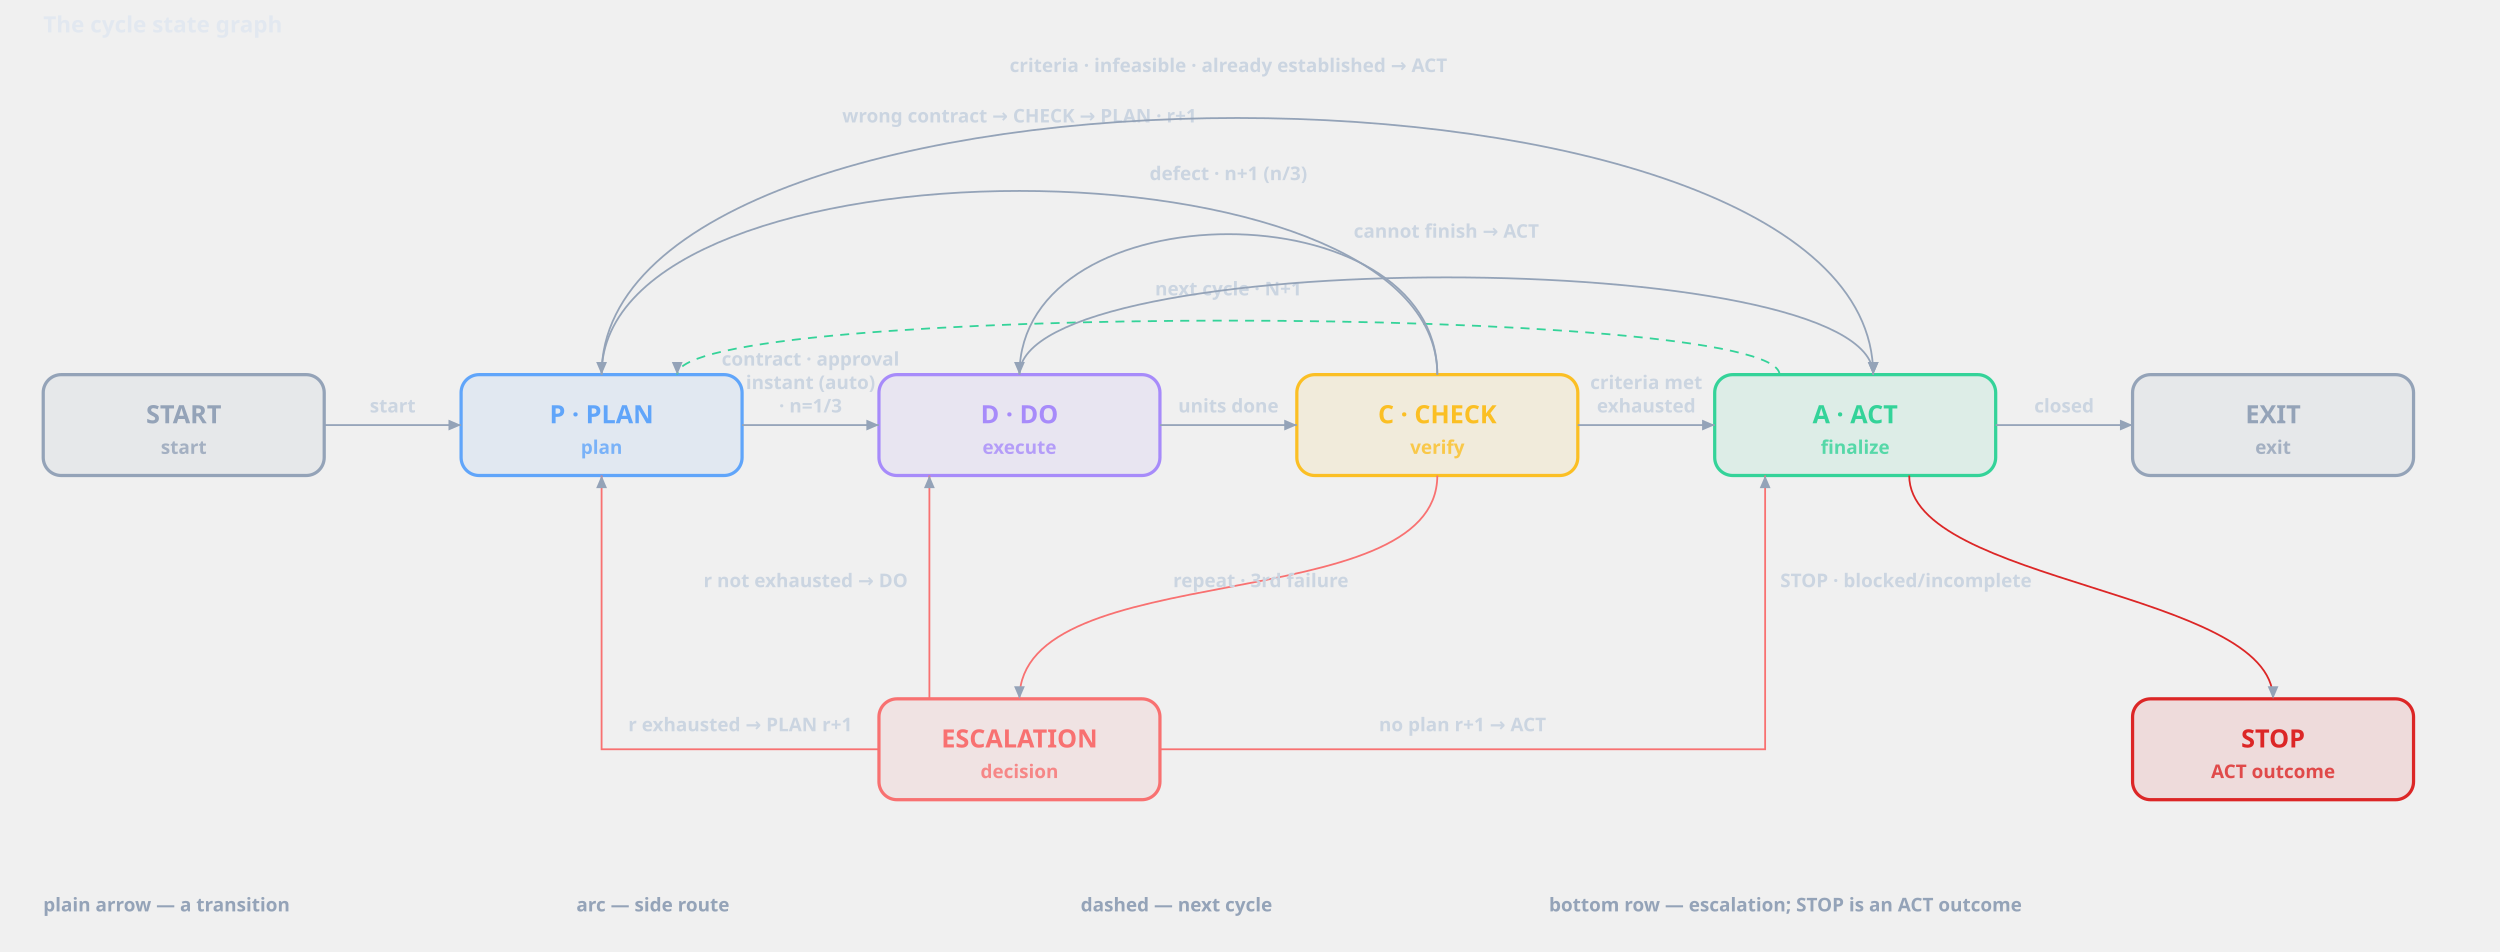
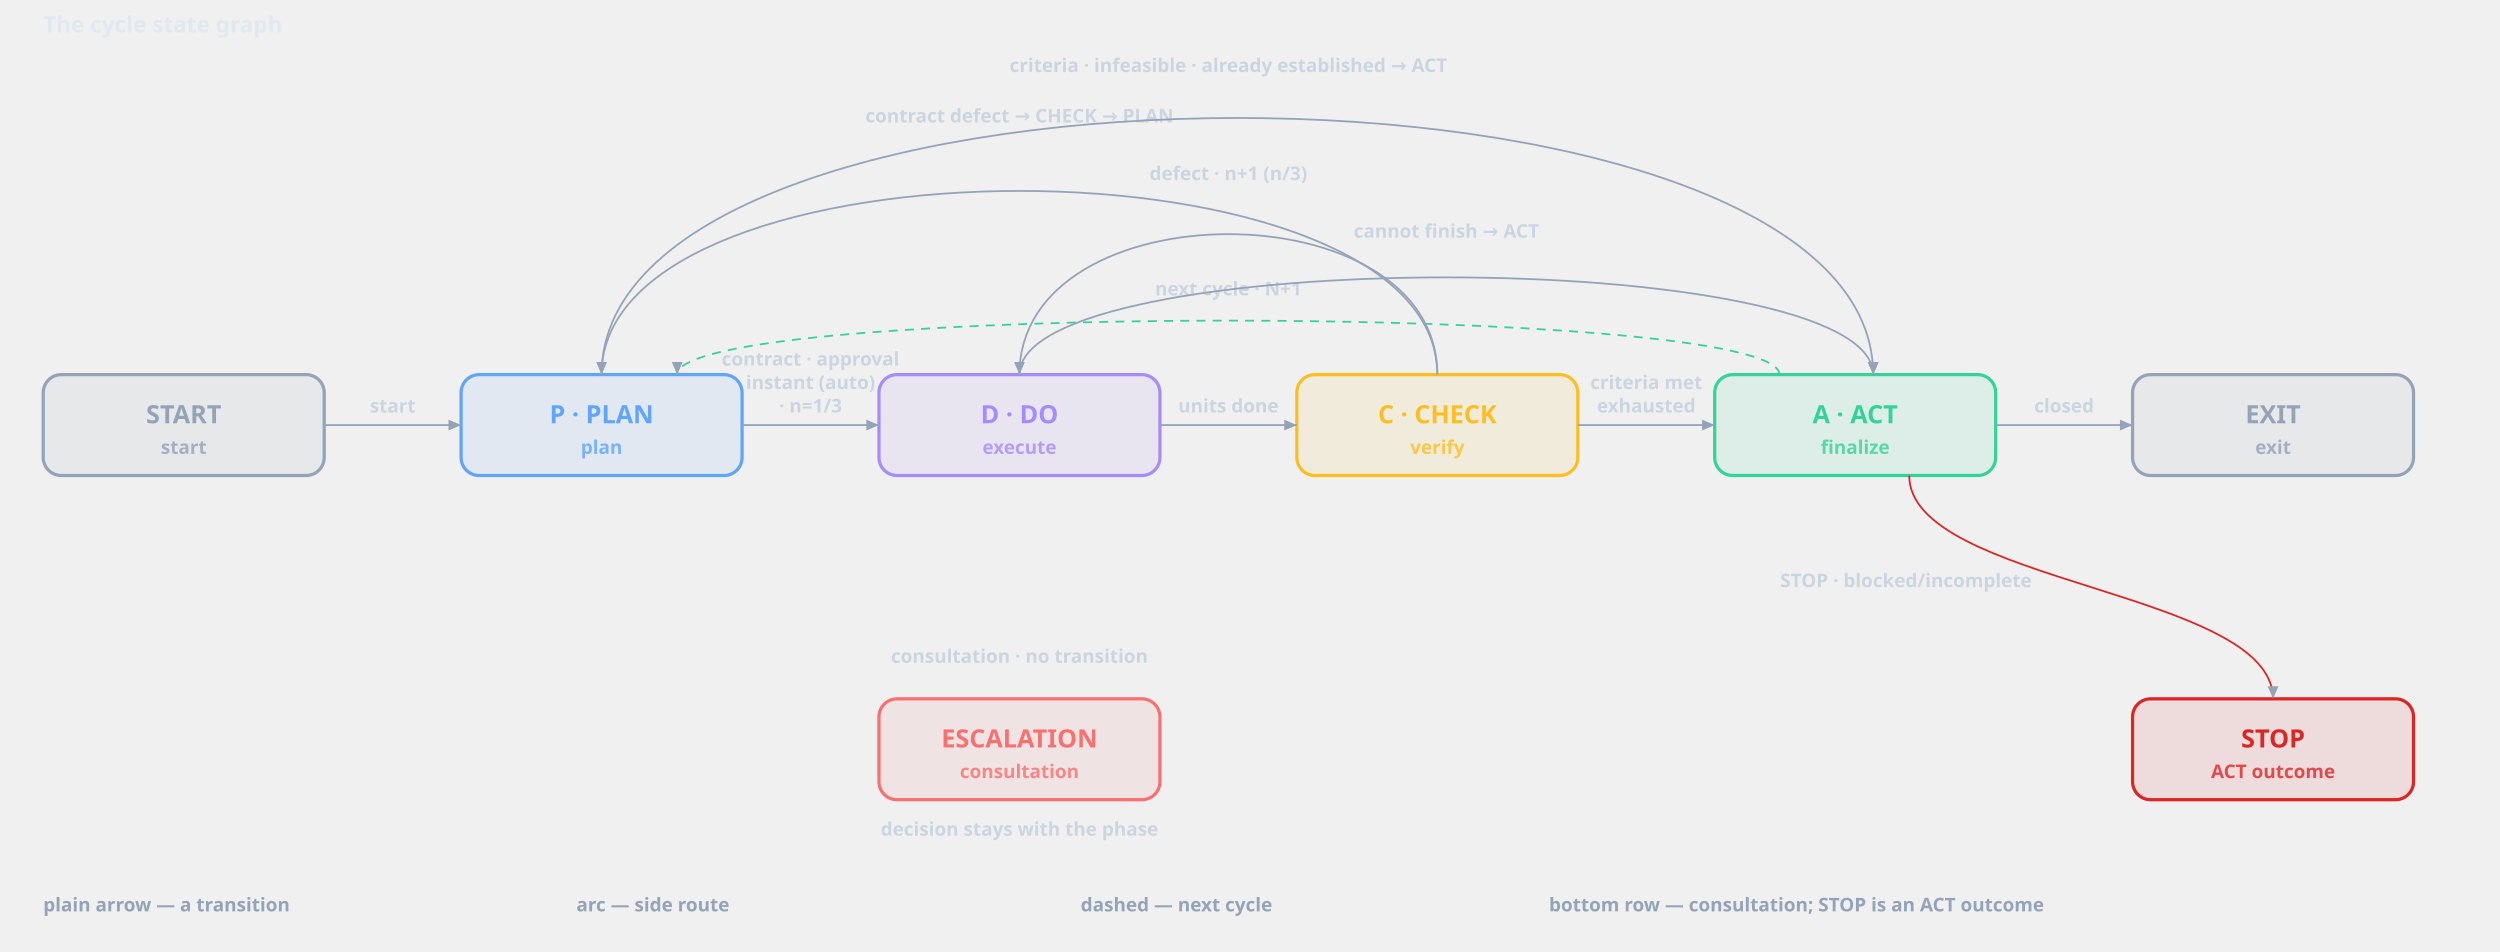
<svg xmlns="http://www.w3.org/2000/svg" viewBox="0 948 1388 528" width="1388" height="528" font-family="Segoe UI, system-ui, sans-serif" role="img">
  <defs>
    <marker id="arrow" markerWidth="9" markerHeight="9" refX="7" refY="3" orient="auto">
      <path d="M0,0 L7,3 L0,6 Z" fill="#94a3b8" />
    </marker>
  </defs>
  <style>
.t{font-size:13px;font-weight:600;fill:#e2e8f0}
.s{font-size:10.5px;fill:#94a3b8}
.h{font-size:12.5px;font-weight:700;fill:#ffffff}
.h2{font-size:12.5px;font-weight:700}
.h3{font-size:9px;font-weight:600}
.g{font-size:10.5px;font-weight:600}
.band{fill:#141d31}
.bt{fill:#ffffff;font-size:15px;font-weight:700}
.ol{fill:#e2e8f0;font-size:11.5px}
.lt{font-size:12.5px;font-weight:700;fill:#e2e8f0}
.ls{font-size:10.5px;fill:#94a3b8}
.lm{font-family:ui-monospace,Consolas,Menlo,monospace;font-size:12px;font-weight:700}
.bm{font-family:ui-monospace,Consolas,Menlo,monospace;font-size:10.5px;font-weight:700}
.st{font-size:14px;font-weight:700}
.ss{font-size:10.5px;font-weight:600}
</style>
  <text x="24" y="34" class="lt">The universal cycle contract</text>
  <rect x="24" y="54" width="1340" height="128" rx="10" class="band" />
  <text x="42" y="80" class="bt">pdca · orchestrator — per-phase inputs · normal: primary · autonomous: pdca-orchestrator (cheap tier only)</text>
-   <text x="42" y="106" class="ol">← PLAN ← “start” · “replan from CHECK” · “r+1 from ESCALATE” · “cycle N+1 from ACT”</text>
-   <text x="42" y="124" class="ol">← DO ← “approval from PLAN” · “defect from CHECK” · “r not exhausted from ESCALATE”</text>
+   <text x="42" y="106" class="ol">← PLAN ← “start” · “replan from CHECK” · “cycle N+1 from ACT”</text>
+   <text x="42" y="124" class="ol">← DO ← “approval from PLAN” · “defect from CHECK”</text>
  <text x="42" y="142" class="ol">← CHECK ← “units done from DO”</text>
  <text x="42" y="160" class="ol">← ESCALATE ← “ambiguity” · “repeat” · “counter exhausted” · “trade-off” · “acceptance risk” · “low PLAN/DO confidence”</text>
  <text x="694.0" y="106" class="ol">← ACT ← “all criteria met from CHECK” · “DO cannot finish” · “PLAN terminal” · “STOP finalization”</text>
  <text x="694.0" y="124" class="ol">← STOP ← “no plan r+1” · “criteria undetermined” · “CHECK exhausted” · “approval refused” — ACT outcome</text>
  <text x="694.0" y="142" class="ol">← EXIT ← “ACT closed”</text>
  <rect x="108.0" y="226" width="212" height="40" rx="8" fill="#2563eb" />
  <text x="214.0" y="251.0" class="h" fill="#ffffff" text-anchor="middle">P · PLAN</text>
  <polyline points="214.0,266 214.0,282" fill="none" stroke="#94a3b8" marker-end="url(#arrow)" />
  <rect x="108.0" y="282" width="212" height="50" rx="8" fill="#223046" stroke="#3b4a63" stroke-width="1" />
  <rect x="109.0" y="289" width="3" height="36" rx="1.5" fill="#0d9488" />
  <rect x="254.0" y="309" width="58" height="17" rx="6" fill="#0d9488" />
  <text x="283.0" y="321.0" class="bm" fill="#cbd5e1" text-anchor="middle">cheap</text>
  <text x="122.0" y="305" class="t">Gather</text>
  <text x="122.0" y="324" class="s">pdca-scout · file:line</text>
  <rect x="108.0" y="344" width="212" height="50" rx="8" fill="#223046" stroke="#3b4a63" stroke-width="1" />
  <rect x="109.0" y="351" width="3" height="36" rx="1.5" fill="#4f46e5" />
  <rect x="254.0" y="371" width="58" height="17" rx="6" fill="#4f46e5" />
  <text x="283.0" y="383.0" class="bm" fill="#cbd5e1" text-anchor="middle">medium</text>
  <text x="122.0" y="367" class="t">Goal · result</text>
  <text x="122.0" y="386" class="s">what and why</text>
  <rect x="108.0" y="406" width="212" height="50" rx="8" fill="#223046" stroke="#3b4a63" stroke-width="1" />
  <rect x="109.0" y="413" width="3" height="36" rx="1.5" fill="#4f46e5" />
  <rect x="254.0" y="433" width="58" height="17" rx="6" fill="#4f46e5" />
  <text x="283.0" y="445.0" class="bm" fill="#cbd5e1" text-anchor="middle">medium</text>
  <text x="122.0" y="429" class="t">Requested = delivered</text>
  <text x="122.0" y="448" class="s">the user's own words</text>
  <rect x="108.0" y="468" width="212" height="50" rx="8" fill="#223046" stroke="#3b4a63" stroke-width="1" />
  <rect x="109.0" y="475" width="3" height="36" rx="1.5" fill="#4f46e5" />
  <rect x="254.0" y="495" width="58" height="17" rx="6" fill="#4f46e5" />
  <text x="283.0" y="507.0" class="bm" fill="#cbd5e1" text-anchor="middle">medium</text>
  <text x="122.0" y="491" class="t">Form · skill</text>
  <text x="122.0" y="510" class="s">rationale for the choice</text>
  <rect x="108.0" y="530" width="212" height="50" rx="8" fill="#223046" stroke="#3b4a63" stroke-width="1" />
  <rect x="109.0" y="537" width="3" height="36" rx="1.5" fill="#4f46e5" />
  <rect x="254.0" y="557" width="58" height="17" rx="6" fill="#4f46e5" />
  <text x="283.0" y="569.0" class="bm" fill="#cbd5e1" text-anchor="middle">medium</text>
  <text x="122.0" y="553" class="t">Bounds · assumptions</text>
  <text x="122.0" y="572" class="s">task constraints</text>
  <rect x="108.0" y="592" width="212" height="50" rx="8" fill="#223046" stroke="#3b4a63" stroke-width="1" />
  <rect x="109.0" y="599" width="3" height="36" rx="1.5" fill="#4f46e5" />
  <rect x="254.0" y="619" width="58" height="17" rx="6" fill="#4f46e5" />
  <text x="283.0" y="631.0" class="bm" fill="#cbd5e1" text-anchor="middle">medium</text>
  <text x="122.0" y="615" class="t">Acceptance criteria</text>
  <text x="122.0" y="634" class="s">ID · observable outcome</text>
  <rect x="108.0" y="654" width="212" height="50" rx="8" fill="#223046" stroke="#3b4a63" stroke-width="1" />
  <rect x="109.0" y="661" width="3" height="36" rx="1.5" fill="#4f46e5" />
  <rect x="254.0" y="681" width="58" height="17" rx="6" fill="#4f46e5" />
  <text x="283.0" y="693.0" class="bm" fill="#cbd5e1" text-anchor="middle">medium</text>
  <text x="122.0" y="677" class="t">Means · access</text>
  <text x="122.0" y="696" class="s">limits, not a choice</text>
  <rect x="108.0" y="716" width="212" height="50" rx="8" fill="#223046" stroke="#3b4a63" stroke-width="1" />
  <rect x="109.0" y="723" width="3" height="36" rx="1.5" fill="#4f46e5" />
  <rect x="254.0" y="743" width="58" height="17" rx="6" fill="#4f46e5" />
  <text x="283.0" y="755.0" class="bm" fill="#cbd5e1" text-anchor="middle">medium</text>
  <text x="122.0" y="739" class="t">Risks · stop rules</text>
  <text x="122.0" y="758" class="s">when to stop</text>
  <rect x="108.0" y="778" width="212" height="50" rx="8" fill="#223046" stroke="#3b4a63" stroke-width="1" />
  <rect x="109.0" y="785" width="3" height="36" rx="1.5" fill="#4f46e5" />
  <rect x="254.0" y="805" width="58" height="17" rx="6" fill="#4f46e5" />
  <text x="283.0" y="817.0" class="bm" fill="#cbd5e1" text-anchor="middle">medium</text>
  <text x="122.0" y="801" class="t">Effort policy</text>
  <text x="122.0" y="820" class="s">estimate, not a cap</text>
  <polyline points="214.0,332 214.0,344" fill="none" stroke="#64748b" marker-end="url(#arrow)" />
  <polyline points="214.0,394 214.0,406" fill="none" stroke="#64748b" marker-end="url(#arrow)" />
  <polyline points="214.0,456 214.0,468" fill="none" stroke="#64748b" marker-end="url(#arrow)" />
  <polyline points="214.0,518 214.0,530" fill="none" stroke="#64748b" marker-end="url(#arrow)" />
  <polyline points="214.0,580 214.0,592" fill="none" stroke="#64748b" marker-end="url(#arrow)" />
  <polyline points="214.0,642 214.0,654" fill="none" stroke="#64748b" marker-end="url(#arrow)" />
  <polyline points="214.0,704 214.0,716" fill="none" stroke="#64748b" marker-end="url(#arrow)" />
  <polyline points="214.0,766 214.0,778" fill="none" stroke="#64748b" marker-end="url(#arrow)" />
  <rect x="102.0" y="274" width="224" height="562" rx="12" fill="none" stroke="#2563eb" stroke-opacity="0.6" stroke-width="1.6" />
  <rect x="348.0" y="226" width="212" height="40" rx="8" fill="#7c3aed" />
  <text x="454.0" y="251.0" class="h" fill="#ffffff" text-anchor="middle">D · DO</text>
  <polyline points="454.0,266 454.0,282" fill="none" stroke="#94a3b8" marker-end="url(#arrow)" />
  <rect x="348.0" y="282" width="212" height="50" rx="8" fill="#223046" stroke="#3b4a63" stroke-width="1" />
  <rect x="349.0" y="289" width="3" height="36" rx="1.5" fill="#0d9488" />
  <rect x="494.0" y="309" width="58" height="17" rx="6" fill="#0d9488" />
  <text x="523.0" y="321.0" class="bm" fill="#cbd5e1" text-anchor="middle">cheap</text>
  <text x="362.0" y="305" class="t">Execute the contract</text>
  <text x="362.0" y="324" class="s">method chosen by DO</text>
  <rect x="348.0" y="344" width="212" height="50" rx="8" fill="#223046" stroke="#3b4a63" stroke-width="1" />
  <rect x="349.0" y="351" width="3" height="36" rx="1.5" fill="#0d9488" />
  <rect x="494.0" y="371" width="58" height="17" rx="6" fill="#0d9488" />
  <text x="523.0" y="383.0" class="bm" fill="#cbd5e1" text-anchor="middle">cheap</text>
  <text x="362.0" y="367" class="t">Units</text>
  <text x="362.0" y="386" class="s">ID · links · owner</text>
  <rect x="348.0" y="406" width="212" height="50" rx="8" fill="#223046" stroke="#3b4a63" stroke-width="1" />
  <rect x="349.0" y="413" width="3" height="36" rx="1.5" fill="#0d9488" />
  <rect x="494.0" y="433" width="58" height="17" rx="6" fill="#0d9488" />
  <text x="523.0" y="445.0" class="bm" fill="#cbd5e1" text-anchor="middle">cheap</text>
  <text x="362.0" y="429" class="t">Parallelism</text>
  <text x="362.0" y="448" class="s">stay disjoint</text>
  <rect x="348.0" y="468" width="212" height="50" rx="8" fill="#223046" stroke="#3b4a63" stroke-width="1" />
  <rect x="349.0" y="475" width="3" height="36" rx="1.5" fill="#0d9488" />
  <rect x="494.0" y="495" width="58" height="17" rx="6" fill="#0d9488" />
  <text x="523.0" y="507.0" class="bm" fill="#cbd5e1" text-anchor="middle">cheap</text>
  <text x="362.0" y="491" class="t">Evidence</text>
  <text x="362.0" y="510" class="s">log under evidence_root</text>
  <rect x="348.0" y="530" width="212" height="50" rx="8" fill="#223046" stroke="#3b4a63" stroke-width="1" />
  <rect x="349.0" y="537" width="3" height="36" rx="1.5" fill="#0d9488" />
  <rect x="494.0" y="557" width="58" height="17" rx="6" fill="#0d9488" />
  <text x="523.0" y="569.0" class="bm" fill="#cbd5e1" text-anchor="middle">cheap</text>
  <text x="362.0" y="553" class="t">Blockers</text>
  <text x="362.0" y="572" class="s">recorded explicitly</text>
  <rect x="348.0" y="592" width="212" height="50" rx="8" fill="#223046" stroke="#3b4a63" stroke-width="1" />
  <rect x="349.0" y="599" width="3" height="36" rx="1.5" fill="#0d9488" />
  <rect x="494.0" y="619" width="58" height="17" rx="6" fill="#0d9488" />
  <text x="523.0" y="631.0" class="bm" fill="#cbd5e1" text-anchor="middle">cheap</text>
  <text x="362.0" y="615" class="t">Unfinished</text>
  <text x="362.0" y="634" class="s">stays open</text>
  <rect x="348.0" y="654" width="212" height="50" rx="8" fill="#223046" stroke="#3b4a63" stroke-width="1" />
  <rect x="349.0" y="661" width="3" height="36" rx="1.5" fill="#0d9488" />
  <rect x="494.0" y="681" width="58" height="17" rx="6" fill="#0d9488" />
  <text x="523.0" y="693.0" class="bm" fill="#cbd5e1" text-anchor="middle">cheap</text>
  <text x="362.0" y="677" class="t">Anchor re-check</text>
  <text x="362.0" y="696" class="s">drift → incomplete</text>
  <rect x="348.0" y="716" width="212" height="50" rx="8" fill="#223046" stroke="#3b4a63" stroke-width="1" />
  <rect x="349.0" y="723" width="3" height="36" rx="1.5" fill="#0d9488" />
  <rect x="494.0" y="743" width="58" height="17" rx="6" fill="#0d9488" />
  <text x="523.0" y="755.0" class="bm" fill="#cbd5e1" text-anchor="middle">cheap</text>
  <text x="362.0" y="739" class="t">Candidate report</text>
  <text x="362.0" y="758" class="s">no verdict · no PASS</text>
  <polyline points="454.0,332 454.0,344" fill="none" stroke="#64748b" marker-end="url(#arrow)" />
  <polyline points="454.0,394 454.0,406" fill="none" stroke="#64748b" marker-end="url(#arrow)" />
  <polyline points="454.0,456 454.0,468" fill="none" stroke="#64748b" marker-end="url(#arrow)" />
  <polyline points="454.0,518 454.0,530" fill="none" stroke="#64748b" marker-end="url(#arrow)" />
  <polyline points="454.0,580 454.0,592" fill="none" stroke="#64748b" marker-end="url(#arrow)" />
  <polyline points="454.0,642 454.0,654" fill="none" stroke="#64748b" marker-end="url(#arrow)" />
  <polyline points="454.0,704 454.0,716" fill="none" stroke="#64748b" marker-end="url(#arrow)" />
  <rect x="342.0" y="274" width="224" height="500" rx="12" fill="none" stroke="#7c3aed" stroke-opacity="0.6" stroke-width="1.6" />
  <rect x="588.0" y="226" width="212" height="40" rx="8" fill="#d97706" />
  <text x="694.0" y="251.0" class="h" fill="#ffffff" text-anchor="middle">C · CHECK</text>
  <polyline points="694.0,266 694.0,282" fill="none" stroke="#94a3b8" marker-end="url(#arrow)" />
  <rect x="588.0" y="282" width="212" height="50" rx="8" fill="#223046" stroke="#3b4a63" stroke-width="1" />
  <rect x="589.0" y="289" width="3" height="36" rx="1.5" fill="#4f46e5" />
  <rect x="734.0" y="309" width="58" height="17" rx="6" fill="#4f46e5" />
  <text x="763.0" y="321.0" class="bm" fill="#cbd5e1" text-anchor="middle">medium</text>
  <text x="602.0" y="305" class="t">Criteria</text>
  <text x="602.0" y="324" class="s">met | unmet | unverified</text>
  <rect x="588.0" y="344" width="212" height="50" rx="8" fill="#223046" stroke="#3b4a63" stroke-width="1" />
  <rect x="589.0" y="351" width="3" height="36" rx="1.5" fill="#4f46e5" />
  <rect x="734.0" y="371" width="58" height="17" rx="6" fill="#4f46e5" />
  <text x="763.0" y="383.0" class="bm" fill="#cbd5e1" text-anchor="middle">medium</text>
  <text x="602.0" y="367" class="t">Criteria assessment</text>
  <text x="602.0" y="386" class="s">requirements · logic</text>
  <rect x="588.0" y="406" width="212" height="50" rx="8" fill="#223046" stroke="#3b4a63" stroke-width="1" />
  <rect x="589.0" y="413" width="3" height="36" rx="1.5" fill="#4f46e5" />
  <rect x="734.0" y="433" width="58" height="17" rx="6" fill="#4f46e5" />
  <text x="763.0" y="445.0" class="bm" fill="#cbd5e1" text-anchor="middle">medium</text>
  <text x="602.0" y="429" class="t">Consistency</text>
  <text x="602.0" y="448" class="s">of the parts</text>
  <rect x="588.0" y="468" width="212" height="50" rx="8" fill="#223046" stroke="#3b4a63" stroke-width="1" />
  <rect x="589.0" y="475" width="3" height="36" rx="1.5" fill="#4f46e5" />
  <rect x="734.0" y="495" width="58" height="17" rx="6" fill="#4f46e5" />
  <text x="763.0" y="507.0" class="bm" fill="#cbd5e1" text-anchor="middle">medium</text>
  <text x="602.0" y="491" class="t">Findings</text>
  <text x="602.0" y="510" class="s">+ severity · own status</text>
  <rect x="588.0" y="530" width="212" height="50" rx="8" fill="#223046" stroke="#3b4a63" stroke-width="1" />
  <rect x="589.0" y="537" width="3" height="36" rx="1.5" fill="#4f46e5" />
  <rect x="734.0" y="557" width="58" height="17" rx="6" fill="#4f46e5" />
  <text x="763.0" y="569.0" class="bm" fill="#cbd5e1" text-anchor="middle">medium</text>
  <text x="602.0" y="553" class="t">Zero-selection run</text>
  <text x="602.0" y="572" class="s">not success</text>
  <rect x="588.0" y="592" width="212" height="50" rx="8" fill="#223046" stroke="#3b4a63" stroke-width="1" />
  <rect x="589.0" y="599" width="3" height="36" rx="1.5" fill="#4f46e5" />
  <rect x="734.0" y="619" width="58" height="17" rx="6" fill="#4f46e5" />
  <text x="763.0" y="631.0" class="bm" fill="#cbd5e1" text-anchor="middle">medium</text>
  <text x="602.0" y="615" class="t">Exceptions</text>
  <text x="602.0" y="634" class="s">catalog · threshold</text>
  <rect x="588.0" y="654" width="212" height="50" rx="8" fill="#223046" stroke="#3b4a63" stroke-width="1" />
  <rect x="589.0" y="661" width="3" height="36" rx="1.5" fill="#4f46e5" />
  <rect x="734.0" y="681" width="58" height="17" rx="6" fill="#4f46e5" />
  <text x="763.0" y="693.0" class="bm" fill="#cbd5e1" text-anchor="middle">medium</text>
  <text x="602.0" y="677" class="t">Routing</text>
  <text x="602.0" y="696" class="s">DO · PLAN · ACT</text>
  <polyline points="694.0,332 694.0,344" fill="none" stroke="#64748b" marker-end="url(#arrow)" />
  <polyline points="694.0,394 694.0,406" fill="none" stroke="#64748b" marker-end="url(#arrow)" />
  <polyline points="694.0,456 694.0,468" fill="none" stroke="#64748b" marker-end="url(#arrow)" />
  <polyline points="694.0,518 694.0,530" fill="none" stroke="#64748b" marker-end="url(#arrow)" />
  <polyline points="694.0,580 694.0,592" fill="none" stroke="#64748b" marker-end="url(#arrow)" />
  <polyline points="694.0,642 694.0,654" fill="none" stroke="#64748b" marker-end="url(#arrow)" />
  <rect x="582.0" y="274" width="224" height="438" rx="12" fill="none" stroke="#d97706" stroke-opacity="0.6" stroke-width="1.6" />
  <rect x="828.0" y="226" width="212" height="40" rx="8" fill="#b91c1c" fill-opacity="0.10" stroke="#b91c1c" stroke-width="1.5" stroke-dasharray="5,4" />
  <text x="934.0" y="244.0" class="h2" fill="#b91c1c" text-anchor="middle">E · ESCALATE</text>
-   <text x="934.0" y="259.0" class="h3" fill="#b91c1c" opacity="0.85" text-anchor="middle">a transition, not a phase</text>
+   <text x="934.0" y="259.0" class="h3" fill="#b91c1c" opacity="0.85" text-anchor="middle">consultation, not a phase</text>
  <polyline points="934.0,266 934.0,282" fill="none" stroke="#94a3b8" marker-end="url(#arrow)" />
  <rect x="828.0" y="282" width="212" height="50" rx="8" fill="#223046" stroke="#3b4a63" stroke-width="1" />
  <rect x="829.0" y="289" width="3" height="36" rx="1.5" fill="#0d9488" />
  <rect x="974.0" y="309" width="58" height="17" rx="6" fill="#0d9488" />
  <text x="1003.0" y="321.0" class="bm" fill="#cbd5e1" text-anchor="middle">cheap</text>
  <text x="842.0" y="305" class="t">Scout</text>
  <text x="842.0" y="324" class="s">pdca-scout · file:line</text>
  <rect x="828.0" y="344" width="212" height="50" rx="8" fill="#223046" stroke="#3b4a63" stroke-width="1" />
  <rect x="829.0" y="351" width="3" height="36" rx="1.5" fill="#ea580c" />
  <rect x="974.0" y="371" width="58" height="17" rx="6" fill="#ea580c" />
  <text x="1003.0" y="383.0" class="bm" fill="#cbd5e1" text-anchor="middle">strong</text>
  <text x="842.0" y="367" class="t">Triggers</text>
  <text x="842.0" y="386" class="s">ambiguity</text>
  <rect x="828.0" y="406" width="212" height="50" rx="8" fill="#223046" stroke="#3b4a63" stroke-width="1" />
  <rect x="829.0" y="413" width="3" height="36" rx="1.5" fill="#ea580c" />
  <rect x="974.0" y="433" width="58" height="17" rx="6" fill="#ea580c" />
  <text x="1003.0" y="445.0" class="bm" fill="#cbd5e1" text-anchor="middle">strong</text>
  <text x="842.0" y="429" class="t">3rd failure</text>
  <text x="842.0" y="448" class="s">CHECK(r) exhausted</text>
  <rect x="828.0" y="468" width="212" height="50" rx="8" fill="#223046" stroke="#3b4a63" stroke-width="1" />
  <rect x="829.0" y="475" width="3" height="36" rx="1.5" fill="#ea580c" />
  <rect x="974.0" y="495" width="58" height="17" rx="6" fill="#ea580c" />
  <text x="1003.0" y="507.0" class="bm" fill="#cbd5e1" text-anchor="middle">strong</text>
  <text x="842.0" y="491" class="t">Irreversible trade-off</text>
  <text x="842.0" y="510" class="s">cost of the call</text>
  <rect x="828.0" y="530" width="212" height="50" rx="8" fill="#223046" stroke="#3b4a63" stroke-width="1" />
  <rect x="829.0" y="537" width="3" height="36" rx="1.5" fill="#ea580c" />
  <rect x="974.0" y="557" width="58" height="17" rx="6" fill="#ea580c" />
  <text x="1003.0" y="569.0" class="bm" fill="#cbd5e1" text-anchor="middle">strong</text>
  <text x="842.0" y="553" class="t">Recommendation</text>
  <text x="842.0" y="572" class="s">each keeps its own</text>
  <polyline points="934.0,332 934.0,344" fill="none" stroke="#64748b" marker-end="url(#arrow)" />
  <polyline points="934.0,394 934.0,406" fill="none" stroke="#64748b" marker-end="url(#arrow)" />
  <polyline points="934.0,456 934.0,468" fill="none" stroke="#64748b" marker-end="url(#arrow)" />
  <polyline points="934.0,518 934.0,530" fill="none" stroke="#64748b" marker-end="url(#arrow)" />
  <rect x="822.0" y="274" width="224" height="314" rx="12" fill="none" stroke="#b91c1c" stroke-opacity="0.6" stroke-width="1.6" stroke-dasharray="5,4" />
  <rect x="1068.0" y="226" width="212" height="40" rx="8" fill="#059669" />
  <text x="1174.0" y="251.0" class="h" fill="#ffffff" text-anchor="middle">A · ACT</text>
  <polyline points="1174.0,266 1174.0,282" fill="none" stroke="#94a3b8" marker-end="url(#arrow)" />
  <rect x="1068.0" y="282" width="212" height="50" rx="8" fill="#223046" stroke="#3b4a63" stroke-width="1" />
  <rect x="1069.0" y="289" width="3" height="36" rx="1.5" fill="#0d9488" />
  <rect x="1214.0" y="309" width="58" height="17" rx="6" fill="#0d9488" />
  <text x="1243.0" y="321.0" class="bm" fill="#cbd5e1" text-anchor="middle">cheap</text>
  <text x="1082.0" y="305" class="t">Finalization</text>
  <text x="1082.0" y="324" class="s">PASS · incomplete</text>
  <rect x="1068.0" y="344" width="212" height="50" rx="8" fill="#223046" stroke="#3b4a63" stroke-width="1" />
  <rect x="1069.0" y="351" width="3" height="36" rx="1.5" fill="#0d9488" />
  <rect x="1214.0" y="371" width="58" height="17" rx="6" fill="#0d9488" />
  <text x="1243.0" y="383.0" class="bm" fill="#cbd5e1" text-anchor="middle">cheap</text>
  <text x="1082.0" y="367" class="t">Limitations</text>
  <text x="1082.0" y="386" class="s">finalization bounds</text>
  <rect x="1068.0" y="406" width="212" height="50" rx="8" fill="#223046" stroke="#3b4a63" stroke-width="1" />
  <rect x="1069.0" y="413" width="3" height="36" rx="1.5" fill="#0d9488" />
  <rect x="1214.0" y="433" width="58" height="17" rx="6" fill="#0d9488" />
  <text x="1243.0" y="445.0" class="bm" fill="#cbd5e1" text-anchor="middle">cheap</text>
  <text x="1082.0" y="429" class="t">Status file</text>
  <text x="1082.0" y="448" class="s">source of truth</text>
  <rect x="1068.0" y="468" width="212" height="50" rx="8" fill="#223046" stroke="#3b4a63" stroke-width="1" />
  <rect x="1069.0" y="475" width="3" height="36" rx="1.5" fill="#0d9488" />
  <rect x="1214.0" y="495" width="58" height="17" rx="6" fill="#0d9488" />
  <text x="1243.0" y="507.0" class="bm" fill="#cbd5e1" text-anchor="middle">cheap</text>
  <text x="1082.0" y="491" class="t">Handoff</text>
  <text x="1082.0" y="510" class="s">EXIT · PLAN N+1 · STOP</text>
  <polyline points="1174.0,332 1174.0,344" fill="none" stroke="#64748b" marker-end="url(#arrow)" />
  <polyline points="1174.0,394 1174.0,406" fill="none" stroke="#64748b" marker-end="url(#arrow)" />
  <polyline points="1174.0,456 1174.0,468" fill="none" stroke="#64748b" marker-end="url(#arrow)" />
  <rect x="1062.0" y="274" width="224" height="252" rx="12" fill="none" stroke="#059669" stroke-opacity="0.6" stroke-width="1.6" />
  <polyline points="198.0,182 198.0,226" fill="none" stroke="#94a3b8" data-edge-id="dispatch_p" marker-end="url(#arrow)" />
  <text x="190.0" y="200.5" class="g" fill="#94a3b8" text-anchor="end">facts gathered</text>
  <text x="190.0" y="213.5" class="g" fill="#94a3b8" text-anchor="end">replan from CHECK</text>
  <polyline points="230.0,226 230.0,182" fill="none" stroke="#94a3b8" data-edge-id="return_p" marker-end="url(#arrow)" />
  <polyline points="438.0,182 438.0,226" fill="none" stroke="#94a3b8" data-edge-id="dispatch_d" marker-end="url(#arrow)" />
  <text x="430.0" y="200.5" class="g" fill="#94a3b8" text-anchor="end">plan accepted · approval</text>
  <text x="430.0" y="213.5" class="g" fill="#94a3b8" text-anchor="end">anchors re-checked</text>
  <polyline points="470.0,226 470.0,182" fill="none" stroke="#94a3b8" data-edge-id="return_d" marker-end="url(#arrow)" />
  <polyline points="678.0,182 678.0,226" fill="none" stroke="#94a3b8" data-edge-id="dispatch_c" marker-end="url(#arrow)" />
  <text x="670.0" y="200.5" class="g" fill="#94a3b8" text-anchor="end">all active units done</text>
  <text x="670.0" y="213.5" class="g" fill="#94a3b8" text-anchor="end">zero selection ≠ success</text>
  <polyline points="710.0,226 710.0,182" fill="none" stroke="#94a3b8" data-edge-id="return_c" marker-end="url(#arrow)" />
  <polyline points="918.0,182 918.0,226" fill="none" stroke="#94a3b8" data-edge-id="dispatch_e" marker-end="url(#arrow)" />
  <text x="910.0" y="200.5" class="g" fill="#94a3b8" text-anchor="end">ambiguity</text>
  <text x="910.0" y="213.5" class="g" fill="#94a3b8" text-anchor="end">repeat · 3rd failure</text>
  <polyline points="950.0,226 950.0,182" fill="none" stroke="#94a3b8" data-edge-id="return_e" marker-end="url(#arrow)" />
  <polyline points="1158.0,182 1158.0,226" fill="none" stroke="#94a3b8" data-edge-id="dispatch_a" marker-end="url(#arrow)" />
  <text x="1150.0" y="200.5" class="g" fill="#94a3b8" text-anchor="end">criteria met</text>
  <text x="1150.0" y="213.5" class="g" fill="#94a3b8" text-anchor="end">or STOP → ACT</text>
  <polyline points="1190.0,226 1190.0,182" fill="none" stroke="#94a3b8" data-edge-id="return_a" marker-end="url(#arrow)" />
  <rect x="24.0" y="898" width="15" height="15" rx="4" fill="#0d9488" />
  <text x="46.0" y="910" class="lt">cheap tier</text>
  <rect x="46.0" y="918" width="53.0" height="21" rx="7" fill="#0d9488" />
  <text x="72.5" y="933" class="lm" fill="#ffffff" text-anchor="middle">cheap</text>
  <text x="109.0" y="933" class="ls">pdca-executor · pdca-orchestrator · pdca-scout</text>
  <rect x="470.667" y="898" width="15" height="15" rx="4" fill="#4f46e5" />
  <text x="492.667" y="910" class="lt">medium tier</text>
  <rect x="492.667" y="918" width="60.4" height="21" rx="7" fill="#4f46e5" />
  <text x="522.867" y="933" class="lm" fill="#ffffff" text-anchor="middle">medium</text>
  <text x="563.067" y="933" class="ls">pdca-planner · pdca-check</text>
  <rect x="917.333" y="898" width="15" height="15" rx="4" fill="#ea580c" />
  <text x="939.333" y="910" class="lt">strong tier</text>
  <rect x="939.333" y="918" width="60.4" height="21" rx="7" fill="#ea580c" />
  <text x="969.533" y="933" class="lm" fill="#ffffff" text-anchor="middle">strong</text>
  <text x="1009.733" y="933" class="ls">pdca-escalate</text>
  <text x="24" y="966" class="lt">The cycle state graph</text>
  <rect x="24" y="1156" width="156" height="56" rx="10" fill="#94a3b8" fill-opacity="0.10" stroke="#94a3b8" stroke-width="1.8" data-node-id="START" />
  <text x="102.0" y="1183.0" class="st" fill="#94a3b8" text-anchor="middle">START</text>
  <text x="102.0" y="1200.0" class="ss" fill="#94a3b8" text-anchor="middle" opacity="0.8">start</text>
  <rect x="256" y="1156" width="156" height="56" rx="10" fill="#60a5fa" fill-opacity="0.10" stroke="#60a5fa" stroke-width="1.8" data-node-id="PLAN" />
  <text x="334.0" y="1183.0" class="st" fill="#60a5fa" text-anchor="middle">P · PLAN</text>
  <text x="334.0" y="1200.0" class="ss" fill="#60a5fa" text-anchor="middle" opacity="0.8">plan</text>
  <rect x="488" y="1156" width="156" height="56" rx="10" fill="#a78bfa" fill-opacity="0.10" stroke="#a78bfa" stroke-width="1.8" data-node-id="DO" />
  <text x="566.0" y="1183.0" class="st" fill="#a78bfa" text-anchor="middle">D · DO</text>
  <text x="566.0" y="1200.0" class="ss" fill="#a78bfa" text-anchor="middle" opacity="0.8">execute</text>
  <rect x="720" y="1156" width="156" height="56" rx="10" fill="#fbbf24" fill-opacity="0.10" stroke="#fbbf24" stroke-width="1.8" data-node-id="CHECK" />
  <text x="798.0" y="1183.0" class="st" fill="#fbbf24" text-anchor="middle">C · CHECK</text>
  <text x="798.0" y="1200.0" class="ss" fill="#fbbf24" text-anchor="middle" opacity="0.8">verify</text>
  <rect x="952" y="1156" width="156" height="56" rx="10" fill="#34d399" fill-opacity="0.10" stroke="#34d399" stroke-width="1.8" data-node-id="ACT" />
  <text x="1030.0" y="1183.0" class="st" fill="#34d399" text-anchor="middle">A · ACT</text>
  <text x="1030.0" y="1200.0" class="ss" fill="#34d399" text-anchor="middle" opacity="0.8">finalize</text>
  <rect x="1184" y="1156" width="156" height="56" rx="10" fill="#94a3b8" fill-opacity="0.10" stroke="#94a3b8" stroke-width="1.8" data-node-id="EXIT" />
  <text x="1262.0" y="1183.0" class="st" fill="#94a3b8" text-anchor="middle">EXIT</text>
  <text x="1262.0" y="1200.0" class="ss" fill="#94a3b8" text-anchor="middle" opacity="0.8">exit</text>
  <polyline points="180,1184.0 256,1184.0" fill="none" stroke="#94a3b8" data-edge-id="start_plan" marker-end="url(#arrow)" />
  <text x="218.0" y="1177.0" class="g" fill="#cbd5e1" text-anchor="middle">start</text>
  <polyline points="412,1184.0 488,1184.0" fill="none" stroke="#94a3b8" data-edge-id="plan_do" marker-end="url(#arrow)" />
  <text x="450.0" y="1151.0" class="g" fill="#cbd5e1" text-anchor="middle">contract · approval</text>
  <text x="450.0" y="1164.0" class="g" fill="#cbd5e1" text-anchor="middle">instant (auto)</text>
  <text x="450.0" y="1177.0" class="g" fill="#cbd5e1" text-anchor="middle">· n=1/3</text>
  <polyline points="644,1184.0 720,1184.0" fill="none" stroke="#94a3b8" data-edge-id="do_check" marker-end="url(#arrow)" />
  <text x="682.0" y="1177.0" class="g" fill="#cbd5e1" text-anchor="middle">units done</text>
  <polyline points="876,1184.0 952,1184.0" fill="none" stroke="#94a3b8" data-edge-id="check_act" marker-end="url(#arrow)" />
  <text x="914.0" y="1164.0" class="g" fill="#cbd5e1" text-anchor="middle">criteria met</text>
  <text x="914.0" y="1177.0" class="g" fill="#cbd5e1" text-anchor="middle">exhausted</text>
  <polyline points="1108,1184.0 1184,1184.0" fill="none" stroke="#94a3b8" data-edge-id="act_exit" marker-end="url(#arrow)" />
  <text x="1146.0" y="1177.0" class="g" fill="#cbd5e1" text-anchor="middle">closed</text>
  <path d="M988,1156 C988,1116 376,1116 376,1156" fill="none" stroke="#34d399" stroke-dasharray="5,4" data-edge-id="act_plan" marker-end="url(#arrow)" />
  <text x="682" y="1112" class="g" fill="#cbd5e1" text-anchor="middle">next cycle · N+1</text>
  <path d="M566,1156 C566,1084 1040,1084 1040,1156" fill="none" stroke="#94a3b8" data-edge-id="do_act_incomplete" marker-end="url(#arrow)" />
  <text x="803" y="1080" class="g" fill="#cbd5e1" text-anchor="middle">cannot finish → ACT</text>
  <path d="M798,1156 C798,1052 566,1052 566,1156" fill="none" stroke="#94a3b8" data-edge-id="check_do_defect" marker-end="url(#arrow)" />
  <text x="682" y="1048" class="g" fill="#cbd5e1" text-anchor="middle">defect · n+1 (n/3)</text>
  <path d="M798,1156 C798,1020 334,1020 334,1156" fill="none" stroke="#94a3b8" data-edge-id="check_plan_replan" marker-end="url(#arrow)" />
-   <text x="566" y="1016" class="g" fill="#cbd5e1" text-anchor="middle">wrong contract → CHECK → PLAN · r+1</text>
+   <text x="566" y="1016" class="g" fill="#cbd5e1" text-anchor="middle">contract defect → CHECK → PLAN</text>
  <path d="M334,1156 C334,966 1040,966 1040,1156" fill="none" stroke="#94a3b8" data-edge-id="plan_act_terminal" marker-end="url(#arrow)" />
  <text x="682" y="988" class="g" fill="#cbd5e1" text-anchor="middle">criteria · infeasible · already established → ACT</text>
-   <rect x="488" y="1336" width="156" height="56" rx="10" fill="#f87171" fill-opacity="0.10" stroke="#f87171" stroke-width="1.8" data-node-id="ESCALATE" />
+   <rect x="488" y="1336" width="156" height="56" rx="10" fill="#f87171" fill-opacity="0.10" stroke="#f87171" stroke-width="1.8" data-node-id="CONSULTATION" />
  <text x="566.0" y="1363.0" class="st" fill="#f87171" text-anchor="middle">ESCALATION</text>
-   <text x="566.0" y="1380.0" class="ss" fill="#f87171" text-anchor="middle" opacity="0.8">decision</text>
+   <text x="566.0" y="1380.0" class="ss" fill="#f87171" text-anchor="middle" opacity="0.8">consultation</text>
  <rect x="1184" y="1336" width="156" height="56" rx="10" fill="#dc2626" fill-opacity="0.10" stroke="#dc2626" stroke-width="1.8" data-node-id="STOP" />
  <text x="1262.0" y="1363.0" class="st" fill="#dc2626" text-anchor="middle">STOP</text>
  <text x="1262.0" y="1380.0" class="ss" fill="#dc2626" text-anchor="middle" opacity="0.8">ACT outcome</text>
-   <path d="M798,1212 C798,1292 566,1256 566,1336" fill="none" stroke="#f87171" data-edge-id="check_escalate" marker-end="url(#arrow)" />
-   <text x="700" y="1274.0" class="g" fill="#cbd5e1" text-anchor="middle">repeat · 3rd failure</text>
-   <polyline points="516,1336 516,1212" fill="none" stroke="#f87171" data-edge-id="escalate_do" marker-end="url(#arrow)" />
-   <text x="504" y="1274.0" class="g" fill="#cbd5e1" text-anchor="end">r not exhausted → DO</text>
-   <polyline points="488,1364.0 334,1364.0 334,1212" fill="none" stroke="#f87171" data-edge-id="escalate_plan" marker-end="url(#arrow)" />
-   <text x="411" y="1354.0" class="g" fill="#cbd5e1" text-anchor="middle">r exhausted → PLAN r+1</text>
-   <polyline points="644,1364.0 980,1364.0 980,1212" fill="none" stroke="#f87171" data-edge-id="escalate_act" marker-end="url(#arrow)" />
-   <text x="812" y="1354.0" class="g" fill="#cbd5e1" text-anchor="middle">no plan r+1 → ACT</text>
+   <text x="566" y="1316" class="g" fill="#cbd5e1" text-anchor="middle">consultation · no transition</text>
+   <text x="566" y="1412" class="g" fill="#cbd5e1" text-anchor="middle">decision stays with the phase</text>
  <path d="M1060,1212 C1060,1272 1262,1276 1262,1336" fill="none" stroke="#dc2626" data-edge-id="act_stop" marker-end="url(#arrow)" />
  <text x="1128" y="1274.0" class="g" fill="#cbd5e1" text-anchor="end">STOP · blocked/incomplete</text>
  <text x="24" y="1454" class="g" fill="#94a3b8" text-anchor="start">plain arrow — a transition</text>
  <text x="320" y="1454" class="g" fill="#94a3b8" text-anchor="start">arc — side route</text>
  <text x="600" y="1454" class="g" fill="#94a3b8" text-anchor="start">dashed — next cycle</text>
-   <text x="860" y="1454" class="g" fill="#94a3b8" text-anchor="start">bottom row — escalation; STOP is an ACT outcome</text>
+   <text x="860" y="1454" class="g" fill="#94a3b8" text-anchor="start">bottom row — consultation; STOP is an ACT outcome</text>
</svg>
